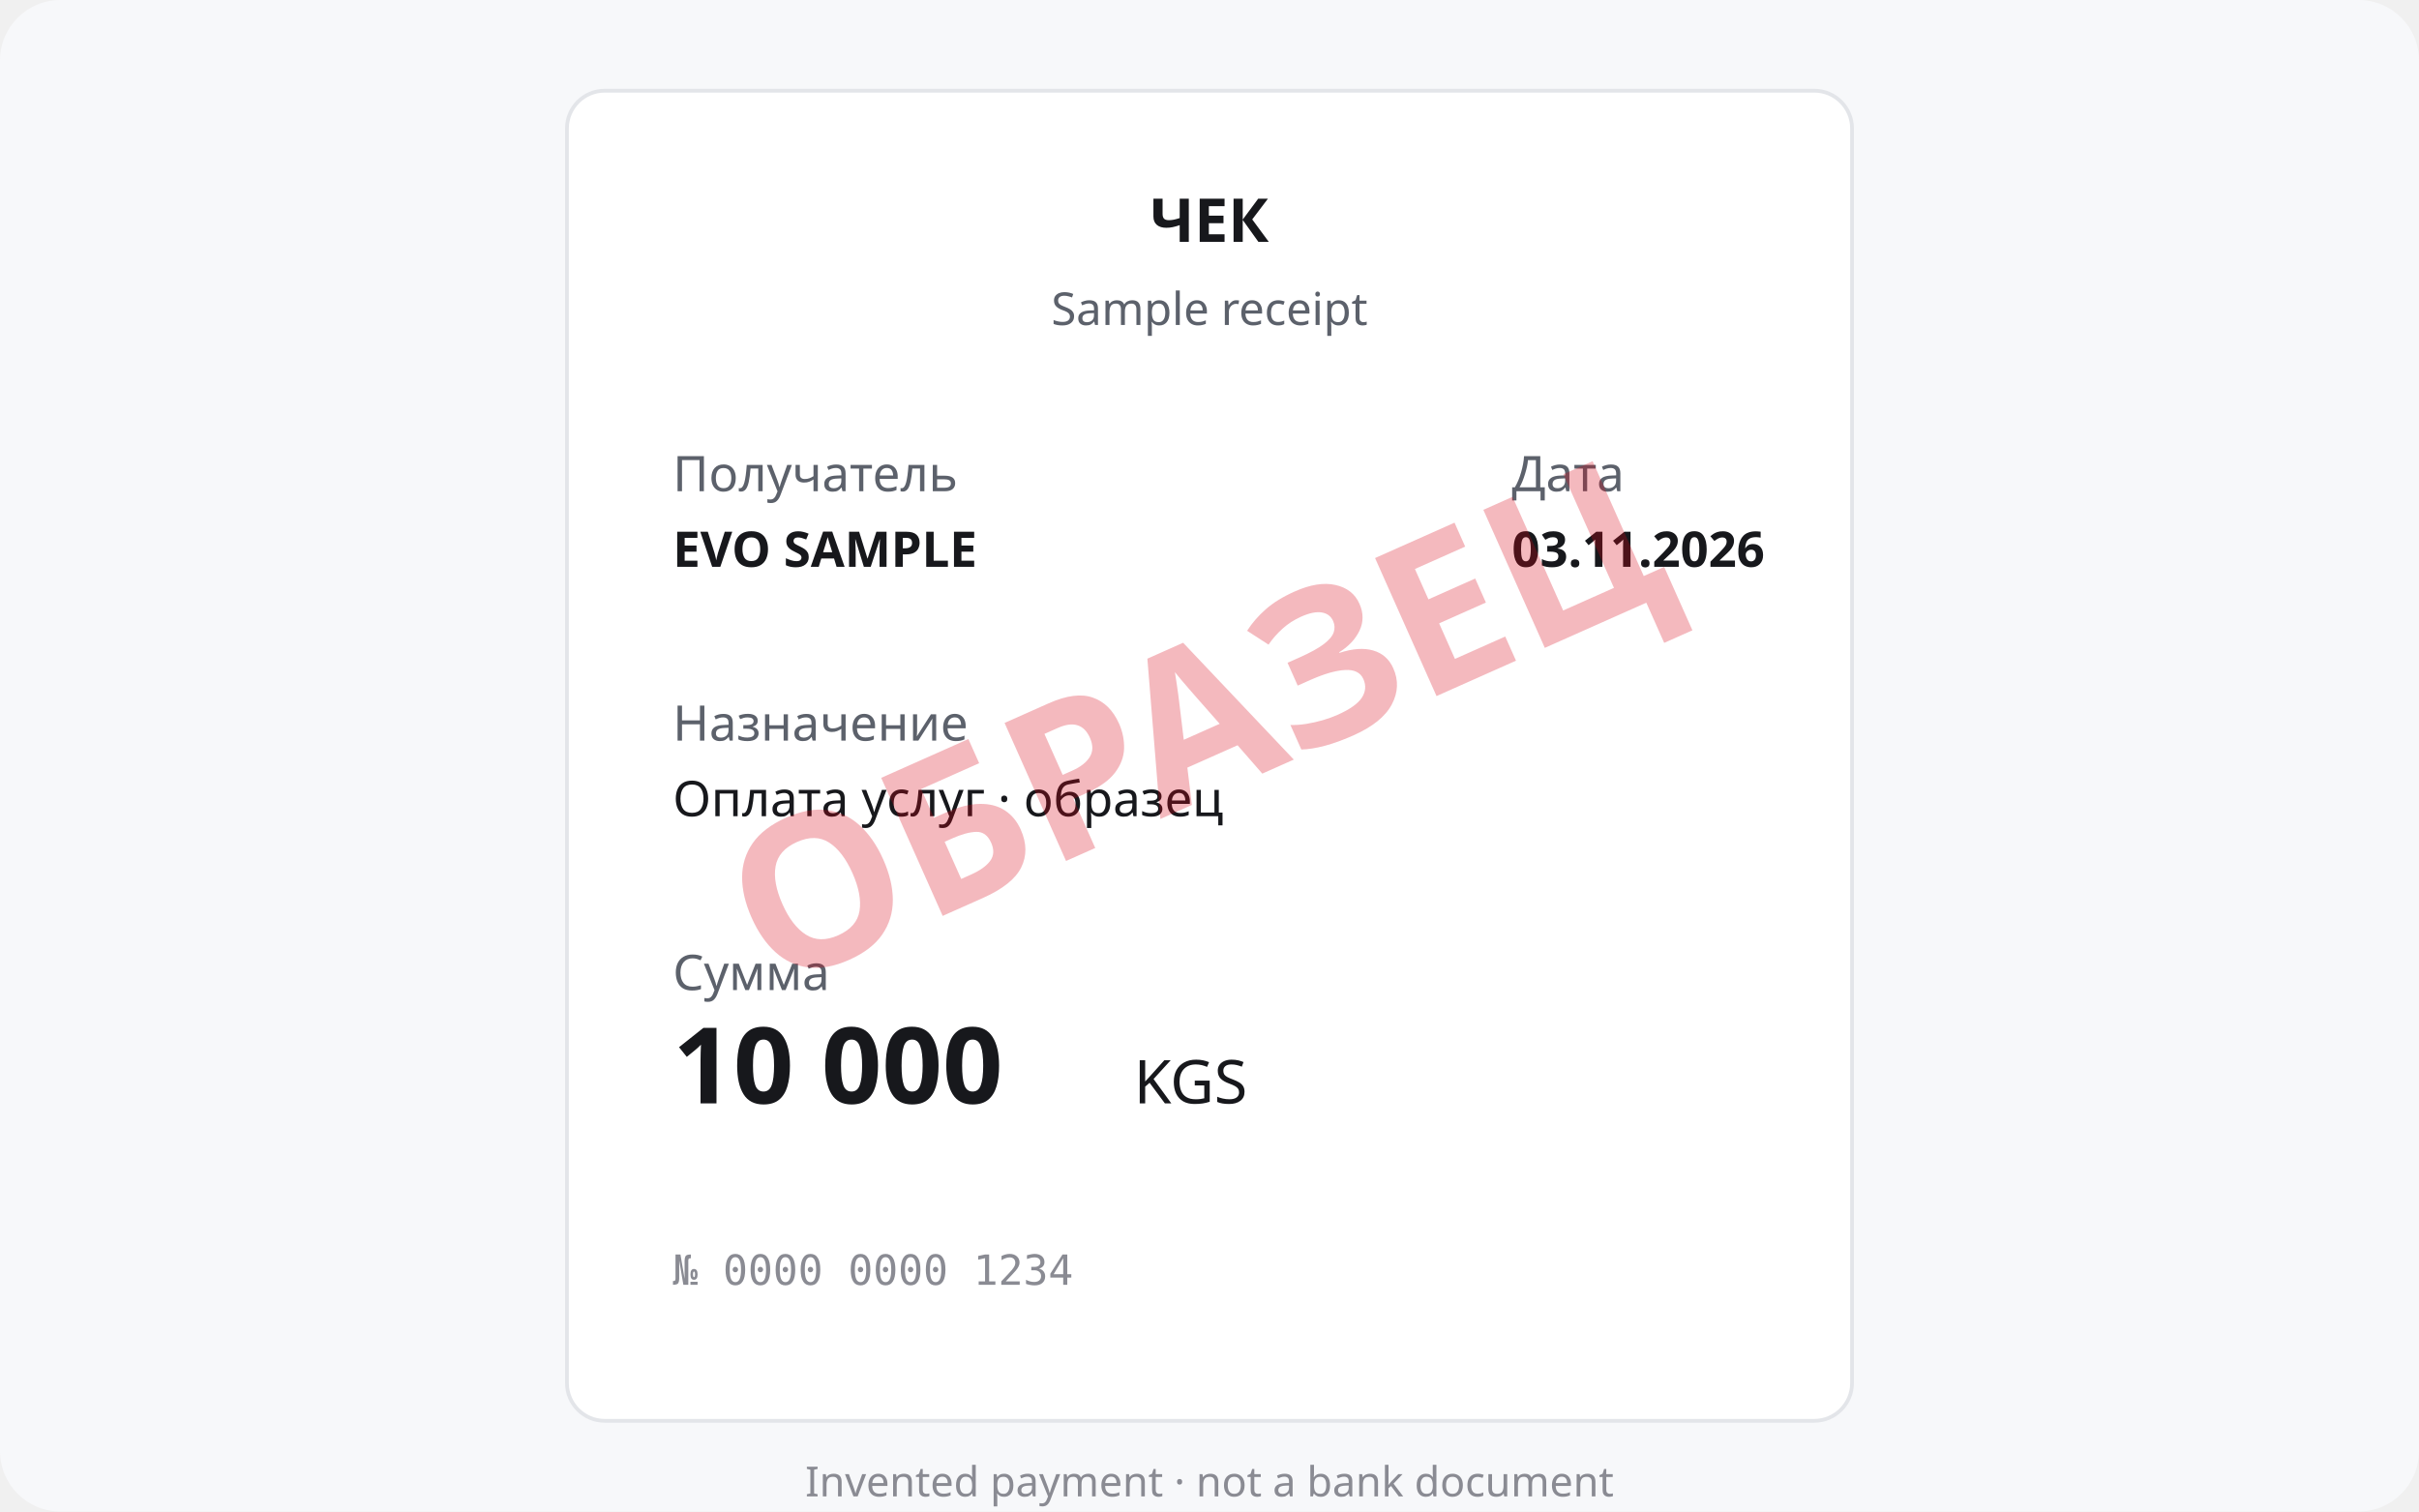
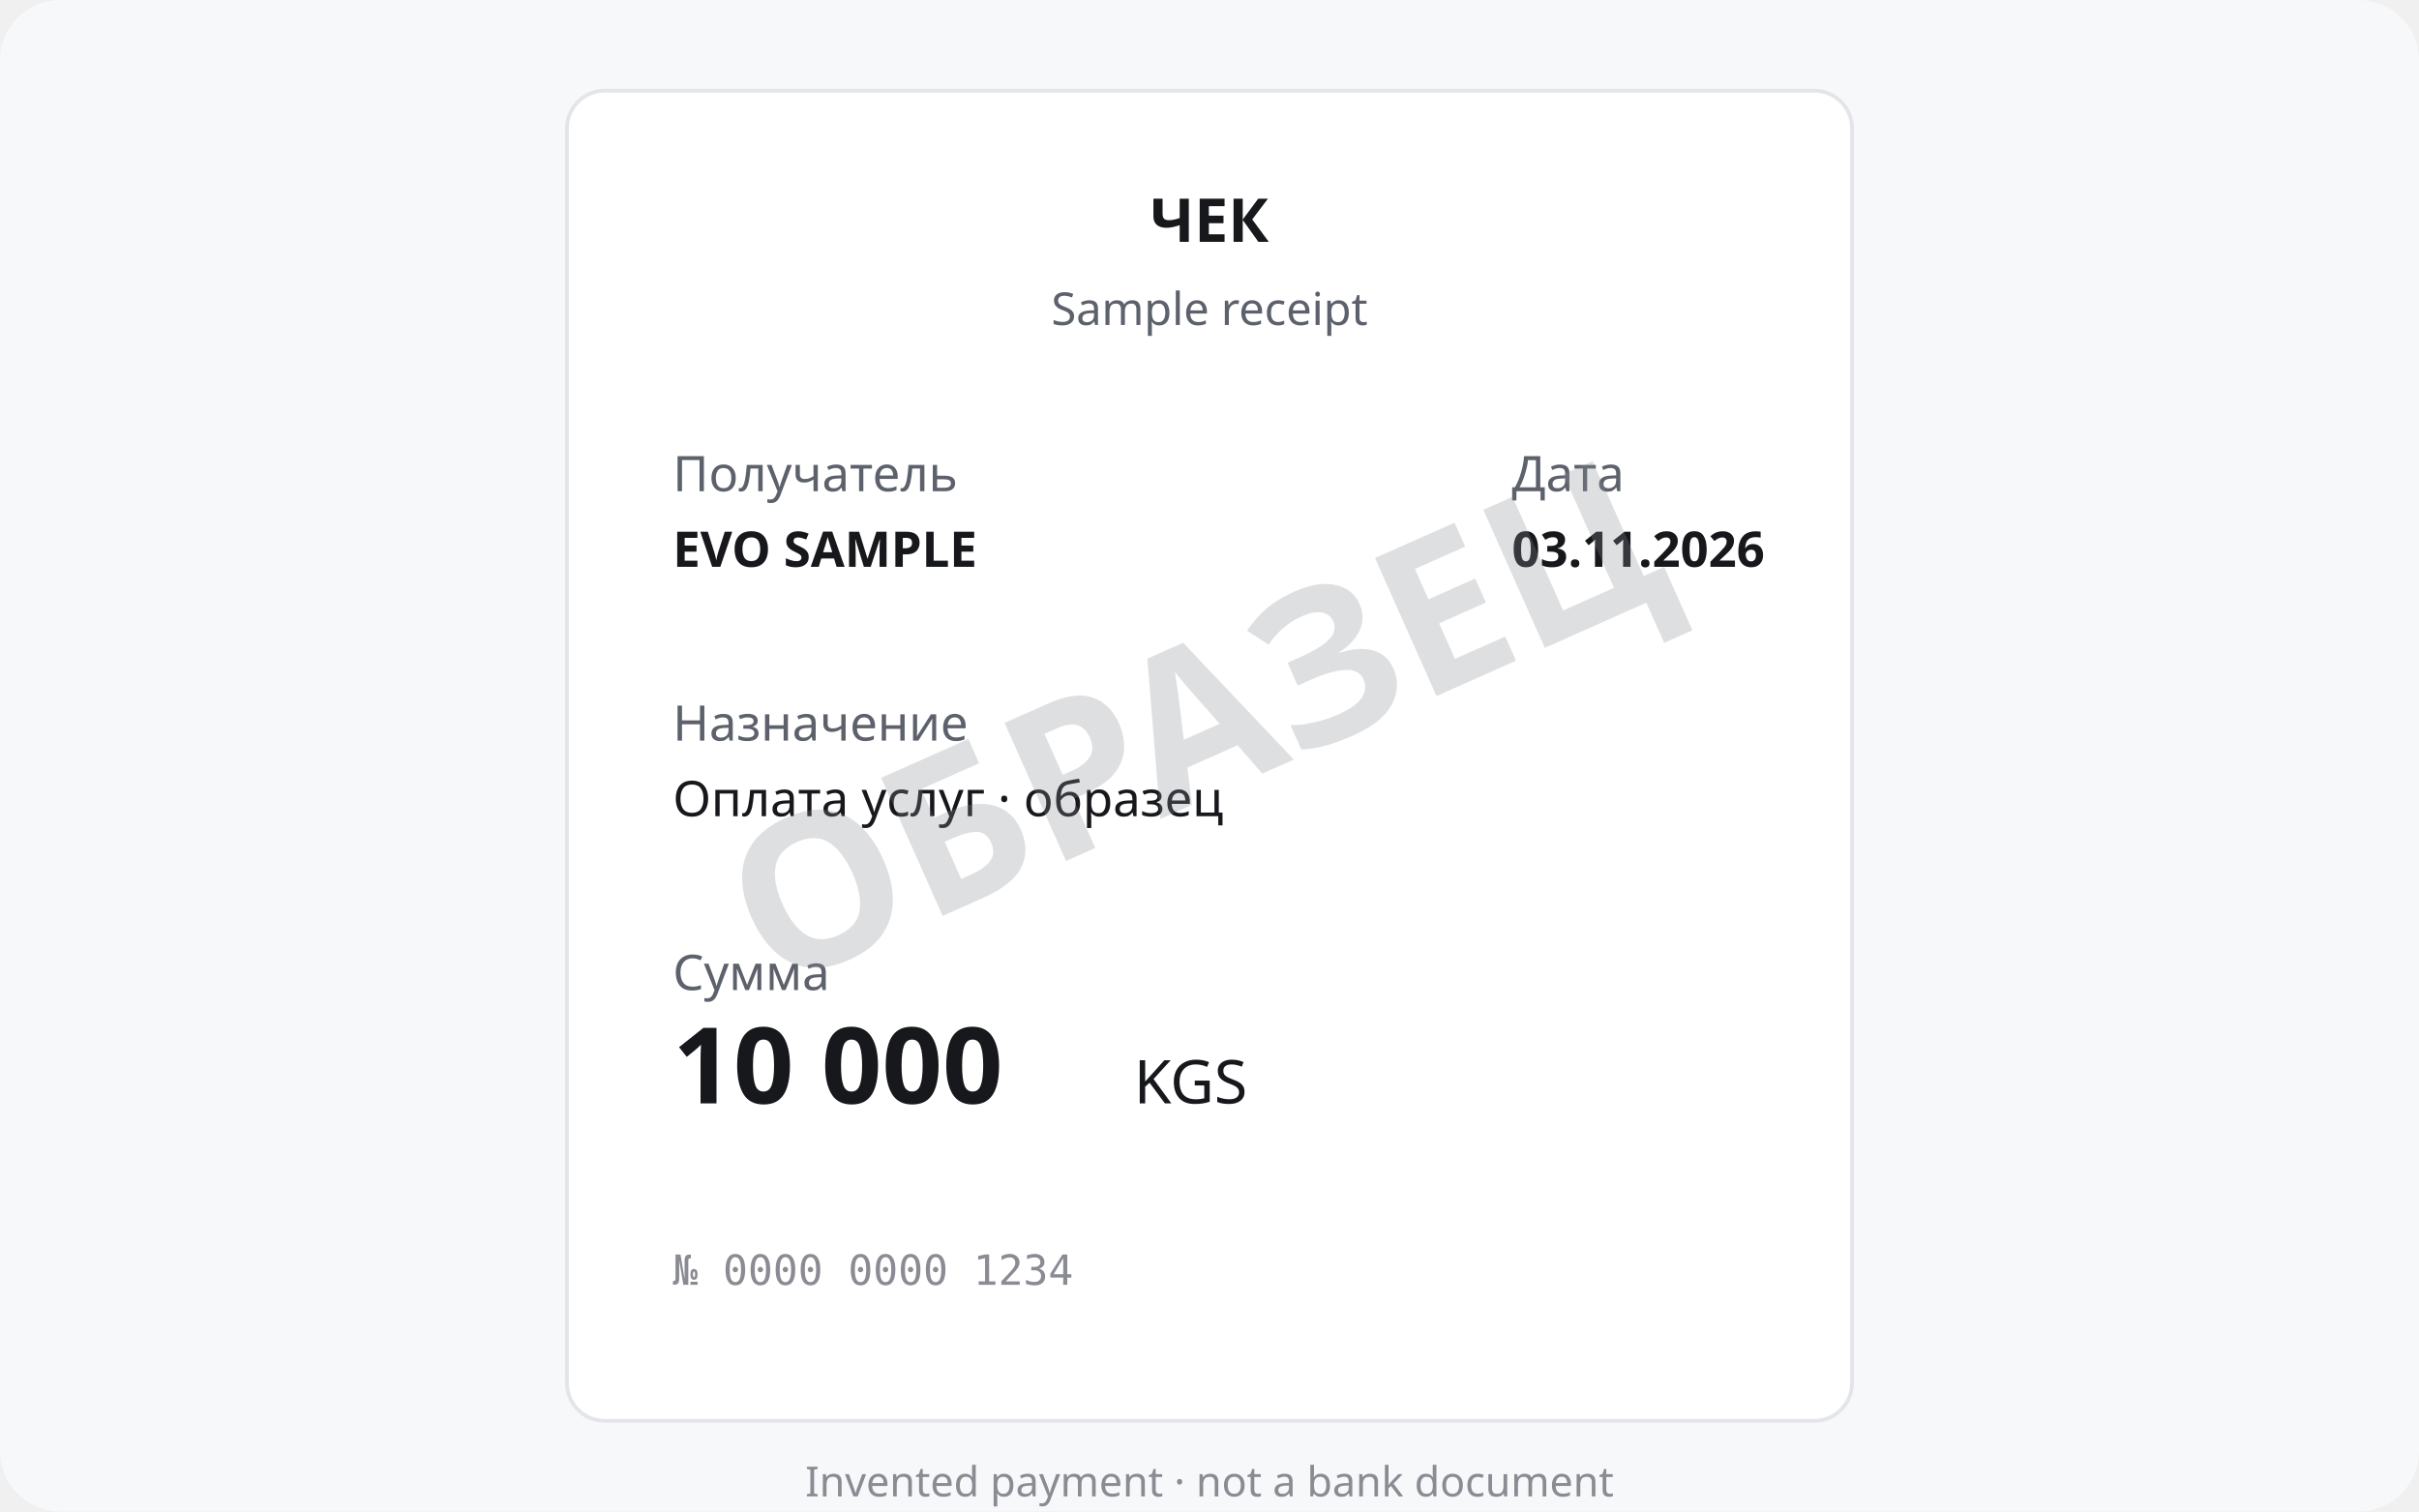
<svg xmlns="http://www.w3.org/2000/svg" viewBox="0 0 640 400" role="img" aria-label="Вымышленный образец чека">
  <rect width="640" height="400" rx="16" fill="#f7f8fa" />
  <rect x="150" y="24" width="340" height="352" rx="10" fill="#fff" stroke="#e3e5e9" />
  <text x="320" y="64" text-anchor="middle" font-family="Golos Text, system-ui, sans-serif" font-size="16" font-weight="700" fill="#17181c">ЧЕК</text>
  <text x="320" y="86" text-anchor="middle" font-family="Golos Text, system-ui, sans-serif" font-size="12" fill="#5c616b">Sample receipt</text>
  <g font-family="Golos Text, system-ui, sans-serif" font-size="13" fill="#17181c">
    <text x="178" y="130" fill="#5c616b">Получатель</text>
    <text x="178" y="150" font-weight="700">EVO SAMPLE</text>
    <text x="400" y="130" fill="#5c616b">Дата</text>
    <text x="400" y="150" font-weight="700">03.11.2026</text>
    <text x="178" y="196" fill="#5c616b">Назначение</text>
    <text x="178" y="216">Оплата услуг · образец</text>
    <text x="178" y="262" fill="#5c616b">Сумма</text>
    <text x="178" y="292" font-size="28" font-weight="800">10 000</text>
    <text x="300" y="292" font-size="16">KGS</text>
  </g>
  <text x="178" y="340" font-family="ui-monospace, monospace" font-size="11" fill="#8a8b93">№ 0000 0000 1234</text>
  <text x="320" y="396" text-anchor="middle" font-family="Golos Text, system-ui, sans-serif" font-size="11" fill="#8a8b93">Invented payment · not a bank document</text>
  <g transform="rotate(-24 320 200)" opacity="0.28">
-     <text x="320" y="210" text-anchor="middle" fill="#d70217" font-family="Golos Text, system-ui, sans-serif" font-size="56" font-weight="800">ОБРАЗЕЦ</text>
+     <text x="320" y="210" text-anchor="middle" fill="#8a8b93" font-family="Golos Text, system-ui, sans-serif" font-size="56" font-weight="800">ОБРАЗЕЦ</text>
  </g>
</svg>
